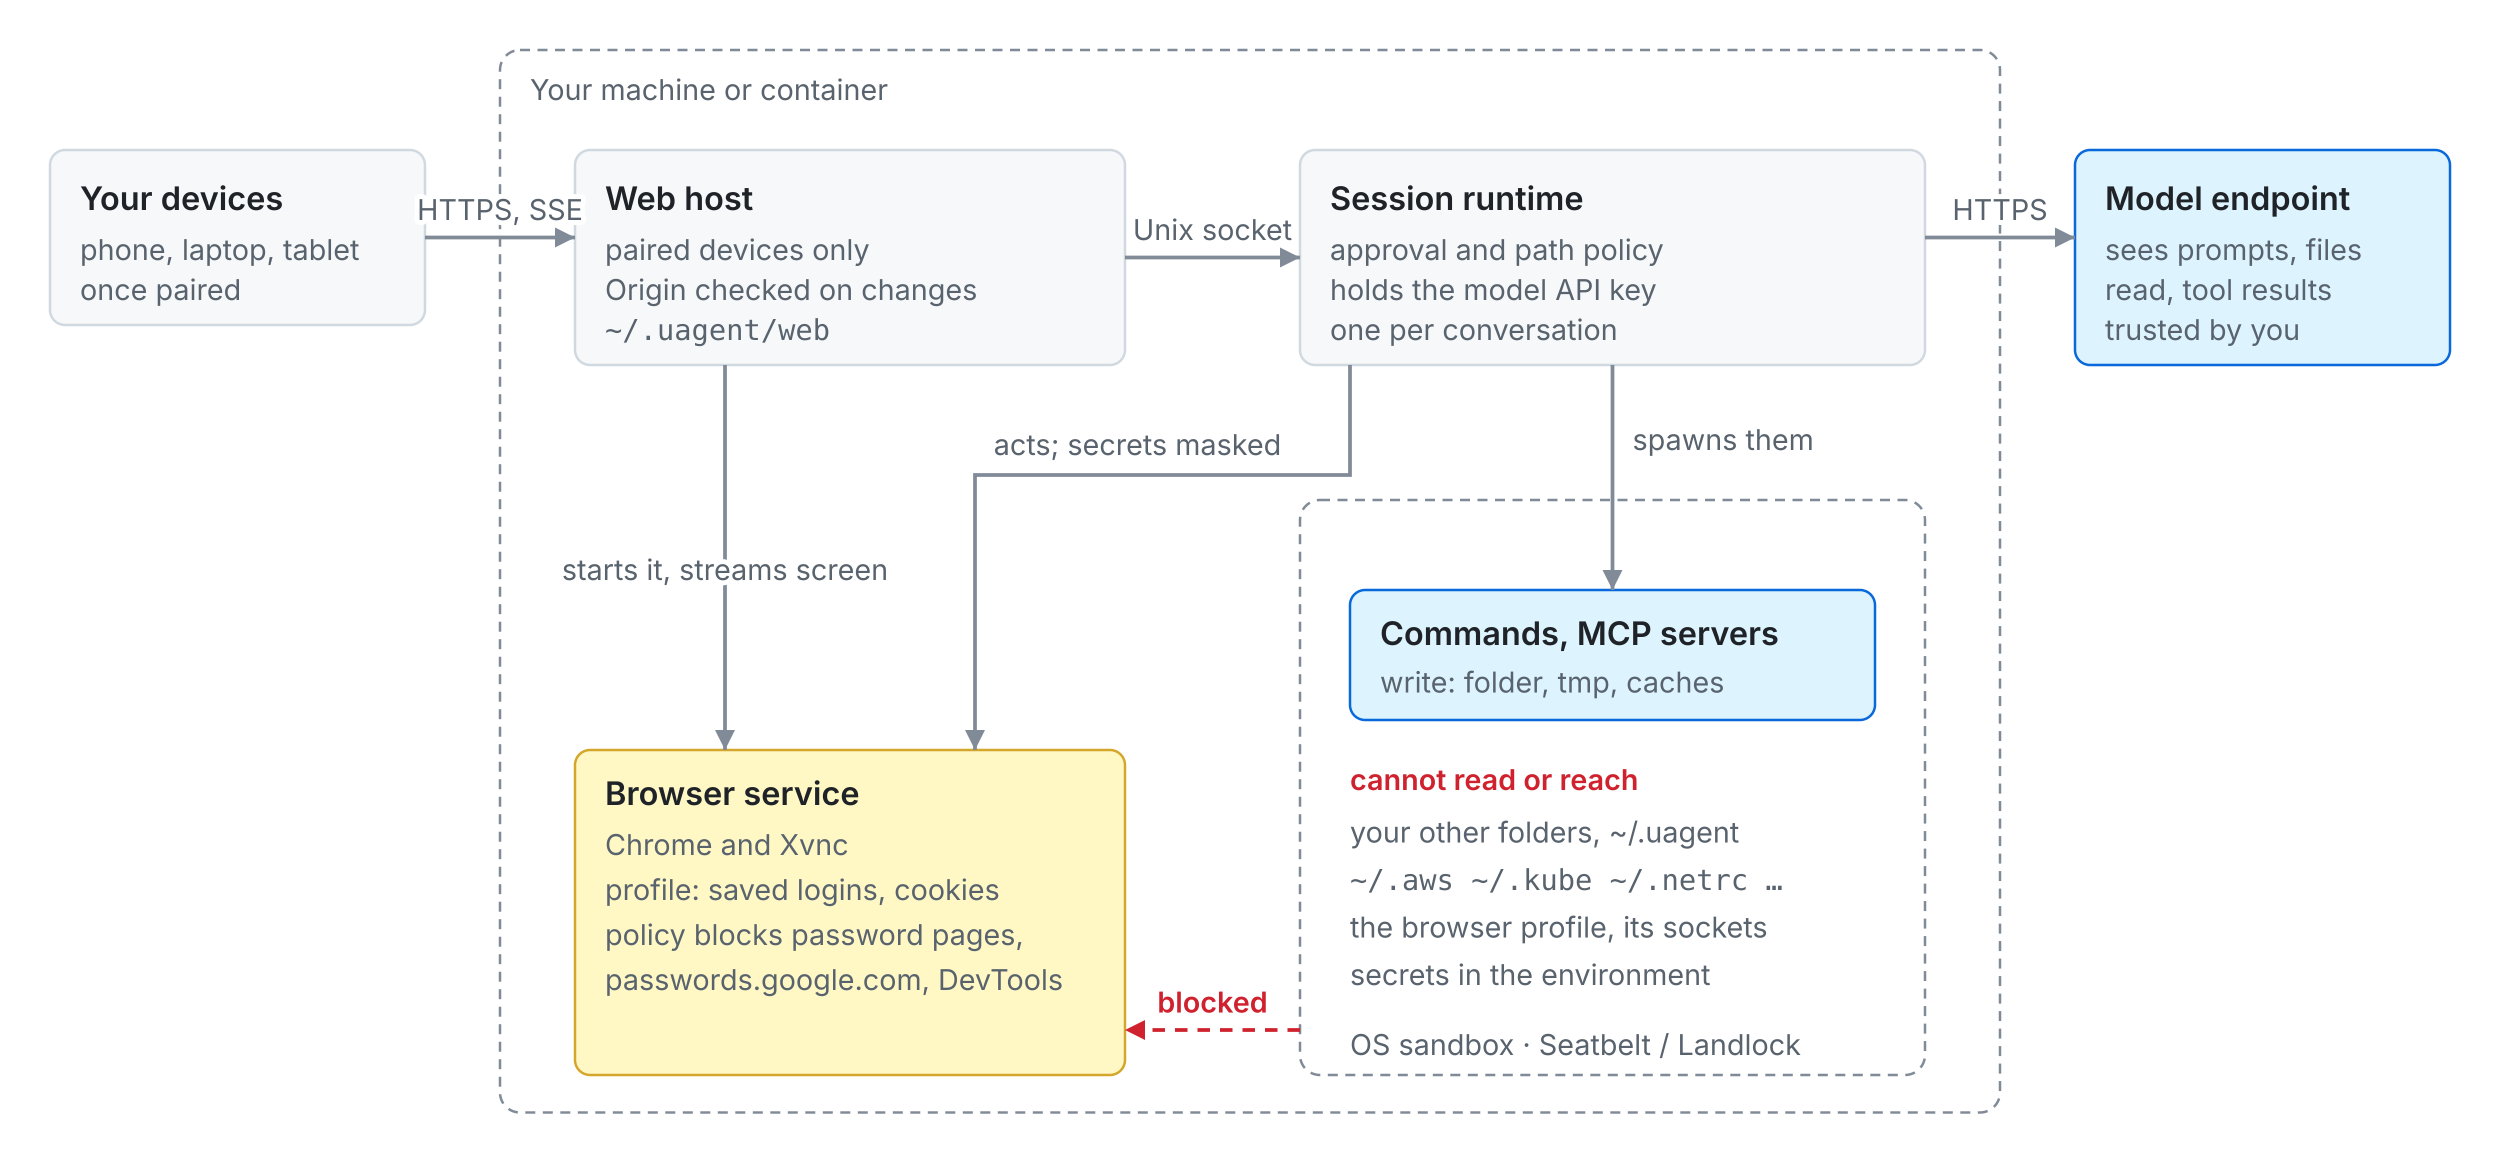
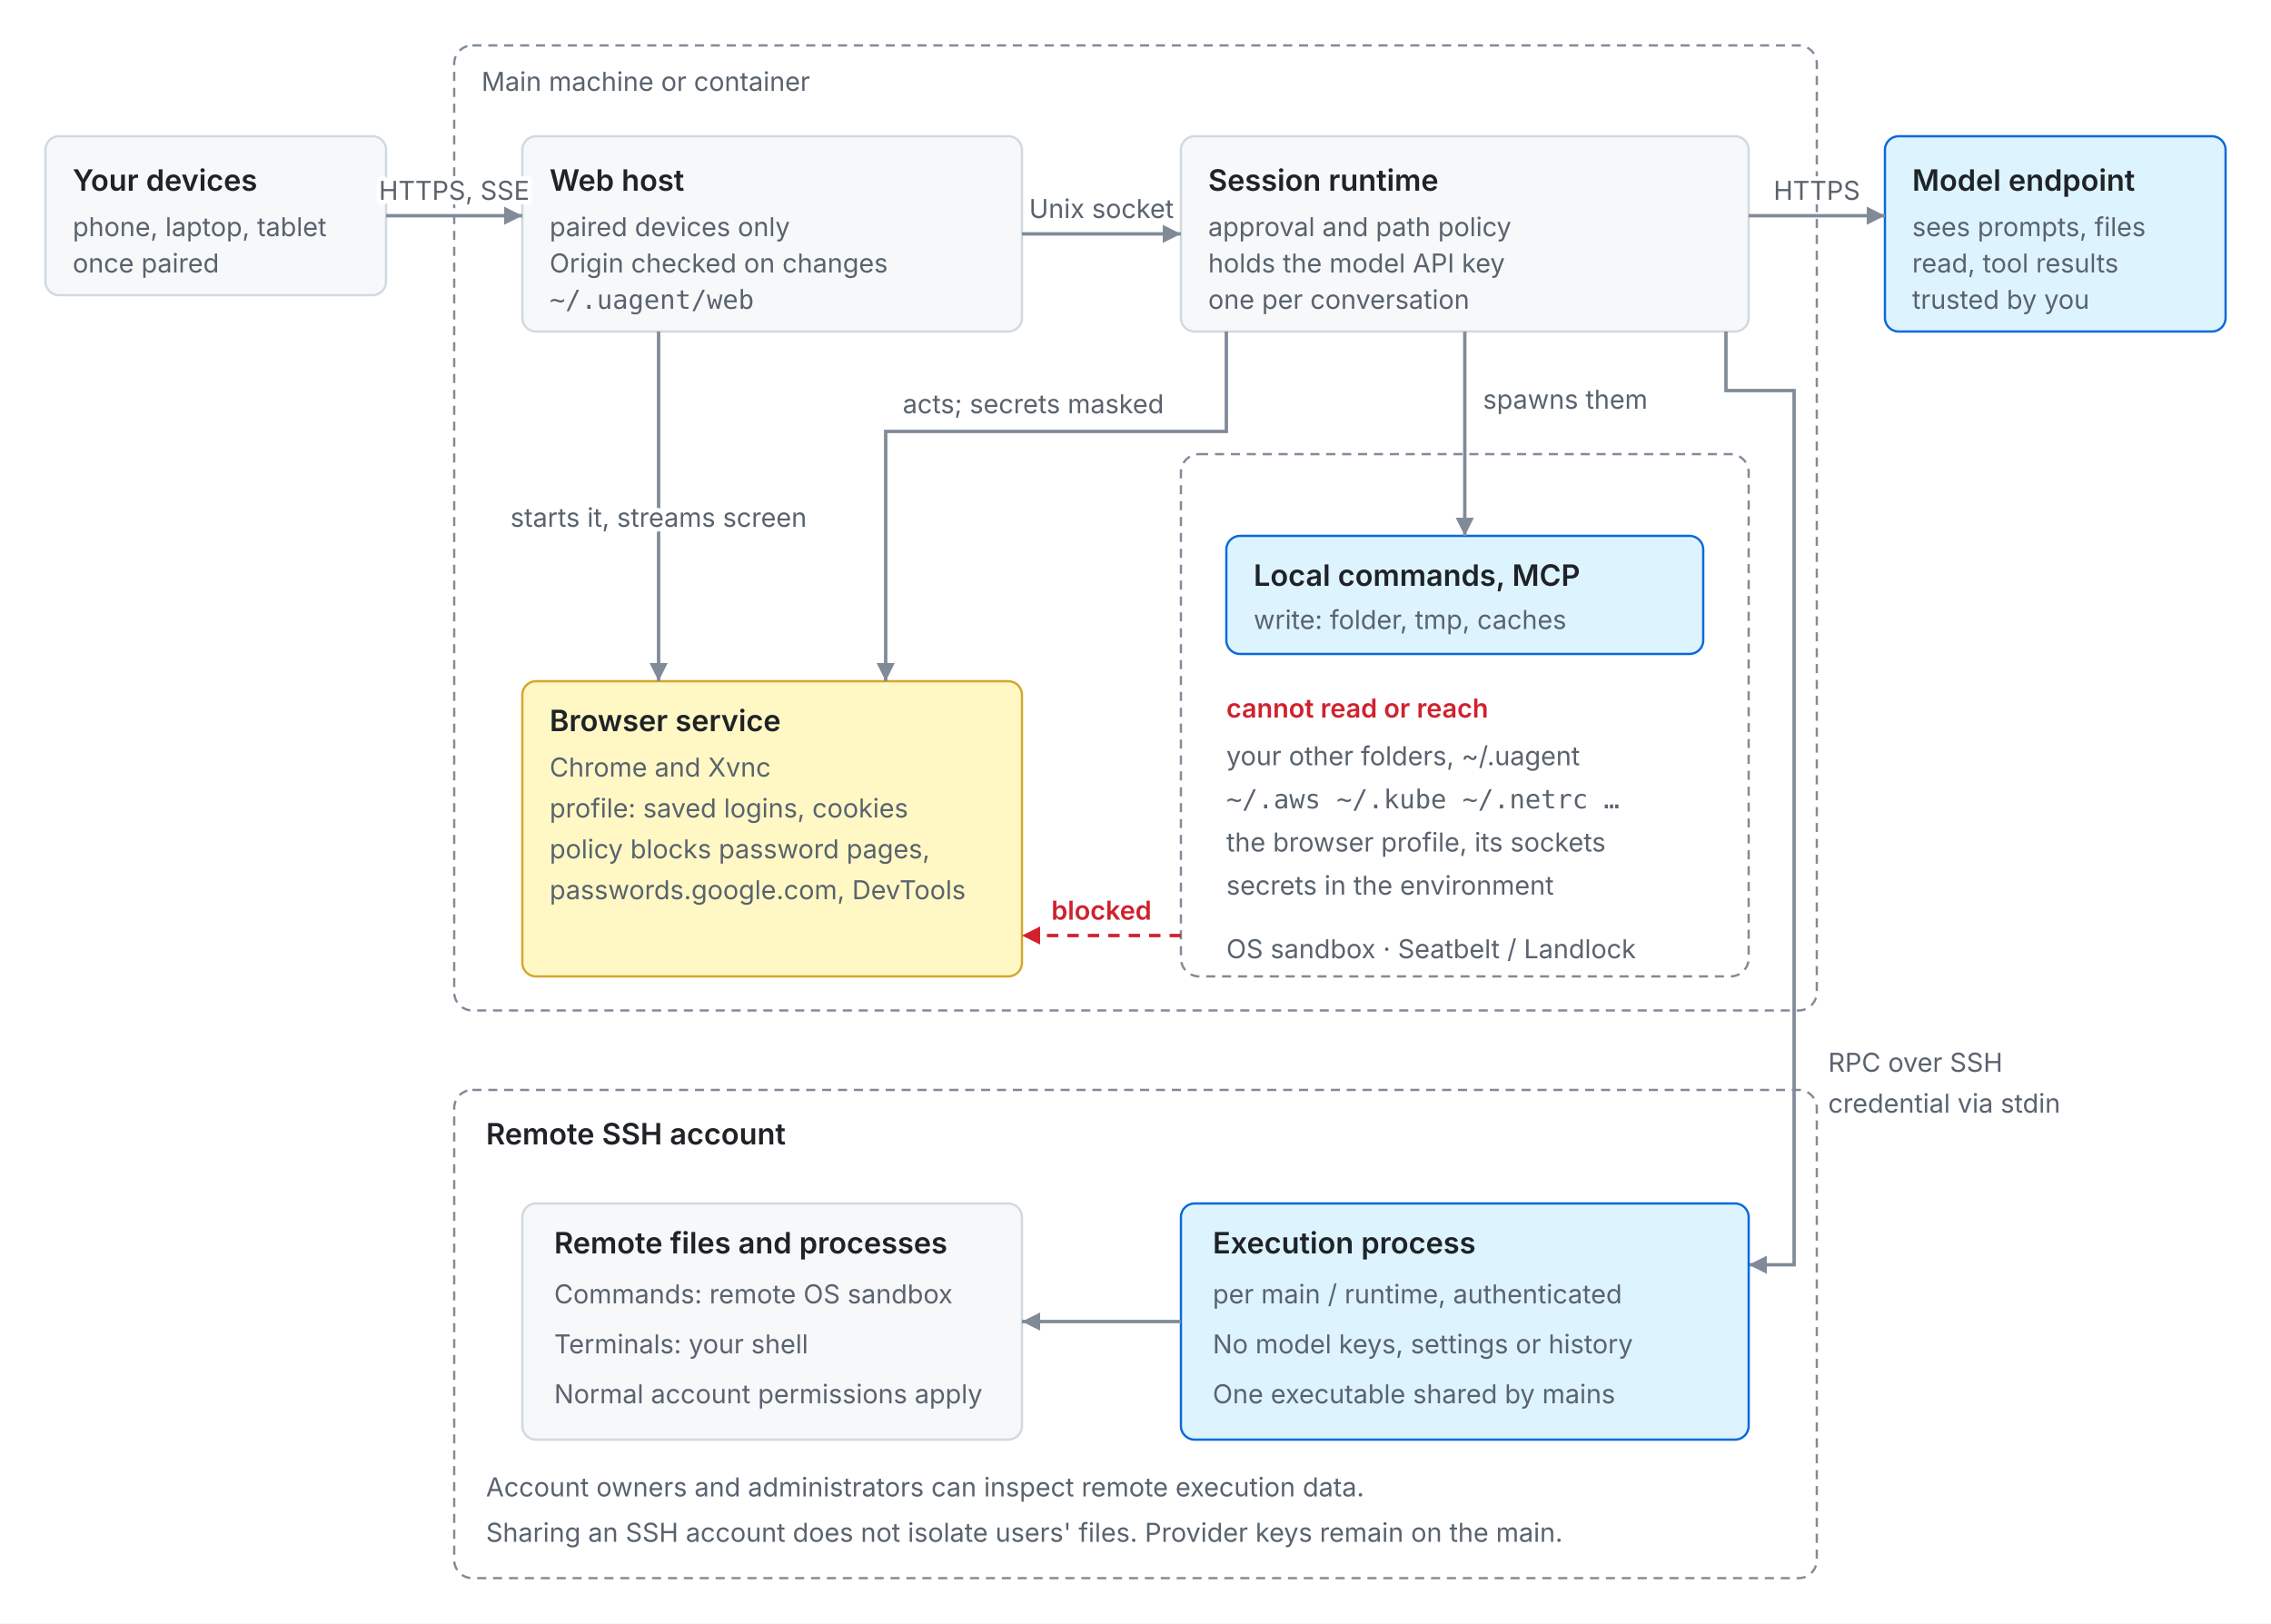
- <svg xmlns="http://www.w3.org/2000/svg" viewBox="0 0 1000 460" width="1000" height="460" role="img" aria-label="What each part of µAgent can reach: paired devices reach the web host over HTTPS and SSE; the web host and the session runtime share a Unix socket; only the session runtime holds the model API key and talks to the model endpoint. Commands and MCP servers run inside the OS sandbox, write only the folder, temporary files and package caches, and cannot reach your other folders, ~/.uagent, the cloud and git credential stores, the browser profile or secrets in the environment. The web host starts the browser service and streams its screen; the runtime acts in Chrome and receives ordinary field values, with sensitive fields masked; Chrome's managed policy blocks its password pages, passwords.google.com and DevTools.">
+ <svg xmlns="http://www.w3.org/2000/svg" viewBox="0 0 1000 715" width="1000" height="715" role="img" aria-label="Main-local and remote trust boundaries: provider keys and provider HTTP stay on the main. Authenticated SSH carries execution requests and an RPC credential via stdin. Remote commands use the remote OS sandbox, terminals use the SSH account, and shared accounts do not isolate files. The gateway receives no provider configuration or conversation history.">
  <style>
.bg { fill: #ffffff; }
text { font-family: system-ui, -apple-system, "Segoe UI", sans-serif; font-size: 13px; fill: #1f2328; }
.t { font-weight: 600; }
.m { font-size: 11.5px; fill: #59636e; }
.c { font-family: ui-monospace, SFMono-Regular, Menlo, monospace; font-size: 11.5px; fill: #59636e; }
.no { font-size: 11.5px; font-weight: 600; fill: #cf222e; }
.box { fill: #f6f8fa; stroke: #d1d9e0; }
.key { fill: #ddf4ff; stroke: #0969da; }
.web { fill: #fff8c5; stroke: #d4a72c; }
.zone { fill: none; stroke: #818b98; stroke-dasharray: 4 3; }
.ln { fill: none; stroke: #818b98; stroke-width: 1.5; }
.cut { fill: none; stroke: #cf222e; stroke-width: 1.5; stroke-dasharray: 5 4; }
.hd { fill: #818b98; }
.hd-no { fill: #cf222e; }
.lbl { paint-order: stroke; stroke: #ffffff; stroke-width: 4px; stroke-linejoin: round; }
@media (prefers-color-scheme: dark) {
  .bg { fill: #0d1117; }
  text { fill: #f0f6fc; }
  .m, .c { fill: #9198a1; }
  .no { fill: #f85149; }
  .box { fill: #151b23; stroke: #3d444d; }
  .key { fill: #0d2a4d; stroke: #4493f8; }
  .web { fill: #2e2a12; stroke: #9e7b1a; }
  .zone, .ln { stroke: #656c76; }
  .cut { stroke: #f85149; }
  .hd { fill: #656c76; }
  .hd-no { fill: #f85149; }
  .lbl { stroke: #0d1117; }
}
</style>
  <defs>
    <marker id="a" viewBox="0 0 8 8" refX="8" refY="4" markerWidth="8" markerHeight="8" markerUnits="userSpaceOnUse" orient="auto">
      <path class="hd" d="M0 0L8 4L0 8z" />
    </marker>
    <marker id="n" viewBox="0 0 8 8" refX="8" refY="4" markerWidth="8" markerHeight="8" markerUnits="userSpaceOnUse" orient="auto">
      <path class="hd-no" d="M0 0L8 4L0 8z" />
    </marker>
  </defs>
-   <rect class="bg" width="1000" height="460" />
+   <rect class="bg" width="1000" height="715" />
  <rect class="zone" x="200" y="20" width="600" height="425" rx="8" />
-   <text class="m" x="212" y="40">Your machine or container</text>
+   <text class="m" x="212" y="40">Main machine or container</text>
  <rect class="box" x="20" y="60" width="150" height="70" rx="6" />
  <text class="t" x="32" y="84">Your devices</text>
  <text class="m" x="32" y="104">phone, laptop, tablet</text>
  <text class="m" x="32" y="120">once paired</text>
  <rect class="key" x="830" y="60" width="150" height="86" rx="6" />
  <text class="t" x="842" y="84">Model endpoint</text>
  <text class="m" x="842" y="104">sees prompts, files</text>
  <text class="m" x="842" y="120">read, tool results</text>
  <text class="m" x="842" y="136">trusted by you</text>
  <rect class="box" x="230" y="60" width="220" height="86" rx="6" />
  <text class="t" x="242" y="84">Web host</text>
  <text class="m" x="242" y="104">paired devices only</text>
  <text class="m" x="242" y="120">Origin checked on changes</text>
  <text class="c" x="242" y="136">~/.uagent/web</text>
  <rect class="box" x="520" y="60" width="250" height="86" rx="6" />
  <text class="t" x="532" y="84">Session runtime</text>
  <text class="m" x="532" y="104">approval and path policy</text>
  <text class="m" x="532" y="120">holds the model API key</text>
  <text class="m" x="532" y="136">one per conversation</text>
  <path class="ln" d="M170 95H230" marker-end="url(#a)" />
  <text class="m lbl" x="200" y="88" text-anchor="middle">HTTPS, SSE</text>
  <path class="ln" d="M450 103H520" marker-end="url(#a)" />
  <text class="m lbl" x="485" y="96" text-anchor="middle">Unix socket</text>
  <path class="ln" d="M770 95H830" marker-end="url(#a)" />
  <text class="m lbl" x="800" y="88" text-anchor="middle">HTTPS</text>
  <rect class="zone" x="520" y="200" width="250" height="230" rx="8" />
  <text class="m" x="540" y="422">OS sandbox · Seatbelt / Landlock</text>
  <rect class="key" x="540" y="236" width="210" height="52" rx="6" />
-   <text class="t" x="552" y="258">Commands, MCP servers</text>
+   <text class="t" x="552" y="258">Local commands, MCP</text>
  <text class="m" x="552" y="277">write: folder, tmp, caches</text>
  <text class="no" x="540" y="316">cannot read or reach</text>
  <text class="m" x="540" y="337">your other folders, ~/.uagent</text>
  <text class="c" x="540" y="356">~/.aws ~/.kube ~/.netrc …</text>
  <text class="m" x="540" y="375">the browser profile, its sockets</text>
  <text class="m" x="540" y="394">secrets in the environment</text>
  <path class="ln" d="M645 146V236" marker-end="url(#a)" />
  <text class="m lbl" x="653" y="180">spawns them</text>
  <rect class="web" x="230" y="300" width="220" height="130" rx="6" />
  <text class="t" x="242" y="322">Browser service</text>
  <text class="m" x="242" y="342">Chrome and Xvnc</text>
  <text class="m" x="242" y="360">profile: saved logins, cookies</text>
  <text class="m" x="242" y="378">policy blocks password pages,</text>
  <text class="m" x="242" y="396">passwords.google.com, DevTools</text>
  <path class="ln" d="M290 146V300" marker-end="url(#a)" />
  <text class="m lbl" x="290" y="232" text-anchor="middle">starts it, streams screen</text>
  <path class="ln" d="M540 146V190H390V300" marker-end="url(#a)" />
  <text class="m lbl" x="455" y="182" text-anchor="middle">acts; secrets masked</text>
  <path class="cut" d="M520 412H450" marker-end="url(#n)" />
  <text class="no lbl" x="485" y="405" text-anchor="middle">blocked</text>
+   <path class="ln" d="M760 146V172H790V557H770" marker-end="url(#a)" />
+   <text class="m lbl" x="805" y="472">RPC over SSH</text>
+   <text class="m lbl" x="805" y="490">credential via stdin</text>
+   <rect class="zone" x="200" y="480" width="600" height="215" rx="8" />
+   <text class="t" x="214" y="504">Remote SSH account</text>
+   <rect class="box" x="230" y="530" width="220" height="104" rx="6" />
+   <text class="t" x="244" y="552">Remote files and processes</text>
+   <text class="m" x="244" y="574">Commands: remote OS sandbox</text>
+   <text class="m" x="244" y="596">Terminals: your shell</text>
+   <text class="m" x="244" y="618">Normal account permissions apply</text>
+   <rect class="key" x="520" y="530" width="250" height="104" rx="6" />
+   <text class="t" x="534" y="552">Execution process</text>
+   <text class="m" x="534" y="574">per main / runtime, authenticated</text>
+   <text class="m" x="534" y="596">No model keys, settings or history</text>
+   <text class="m" x="534" y="618">One executable shared by mains</text>
+   <path class="ln" d="M520 582H450" marker-end="url(#a)" />
+   <text class="m" x="214" y="659">Account owners and administrators can inspect remote execution data.</text>
+   <text class="m" x="214" y="679">Sharing an SSH account does not isolate users' files. Provider keys remain on the main.</text>
</svg>
